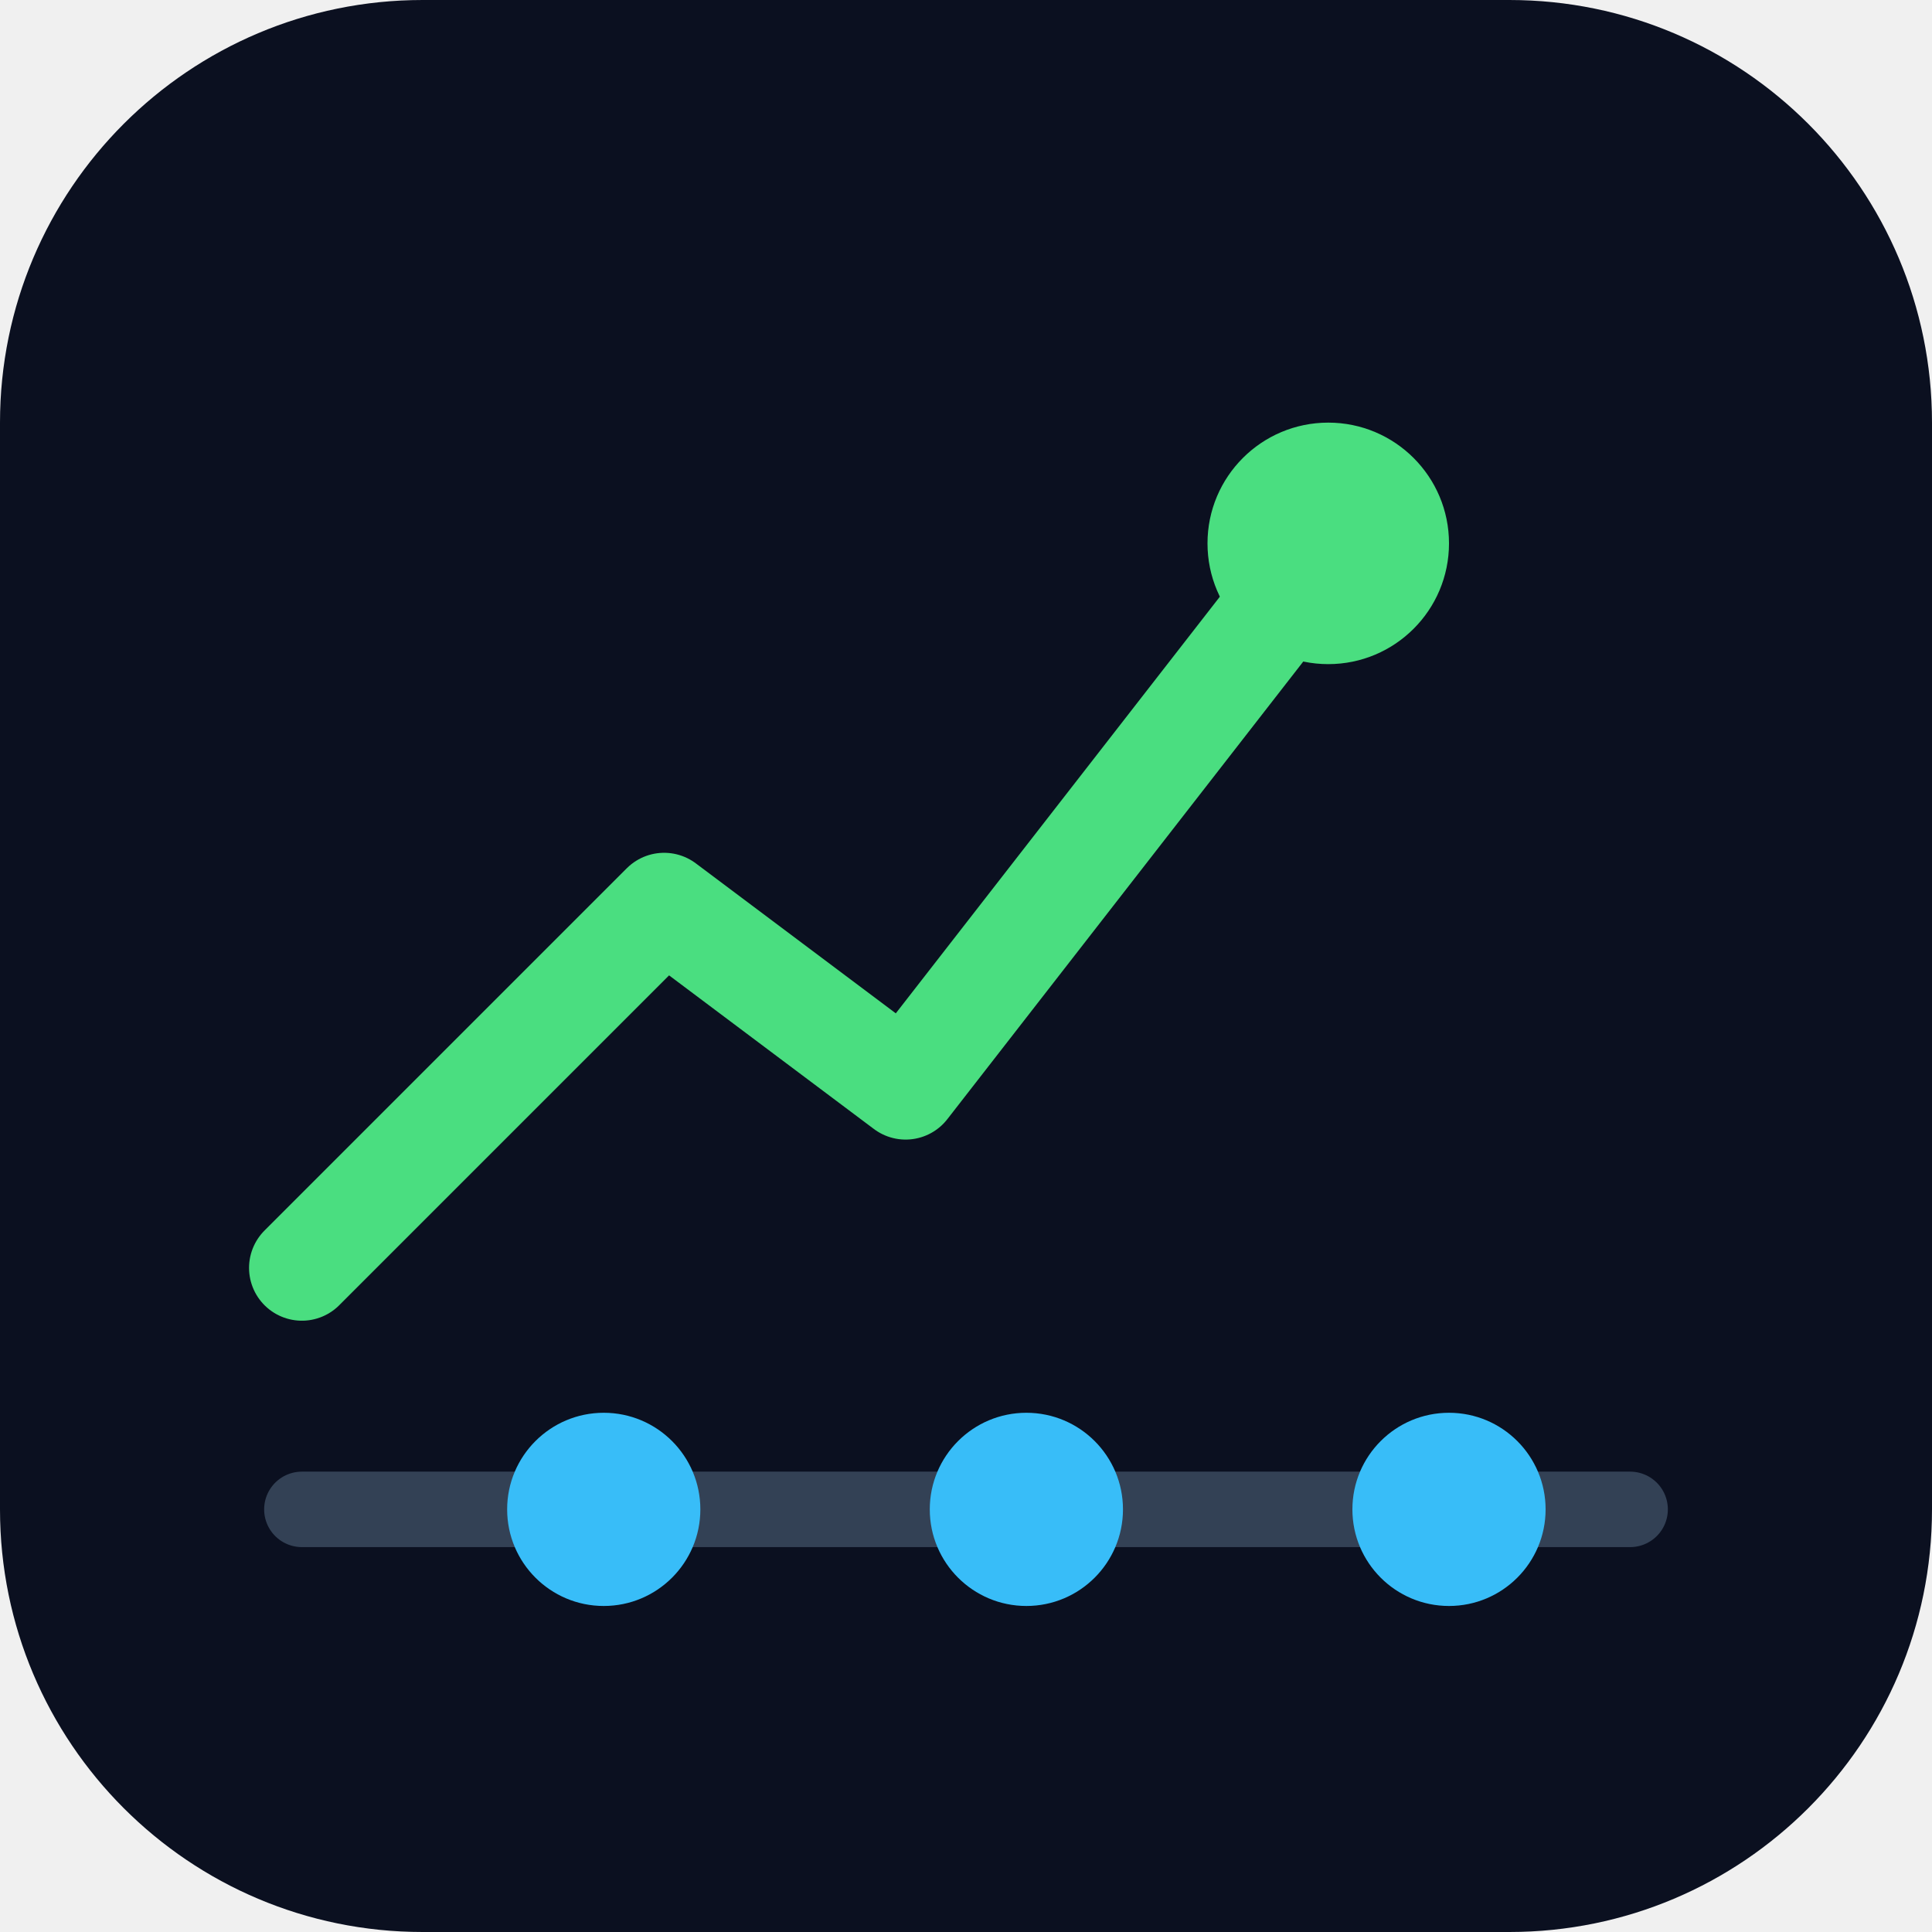
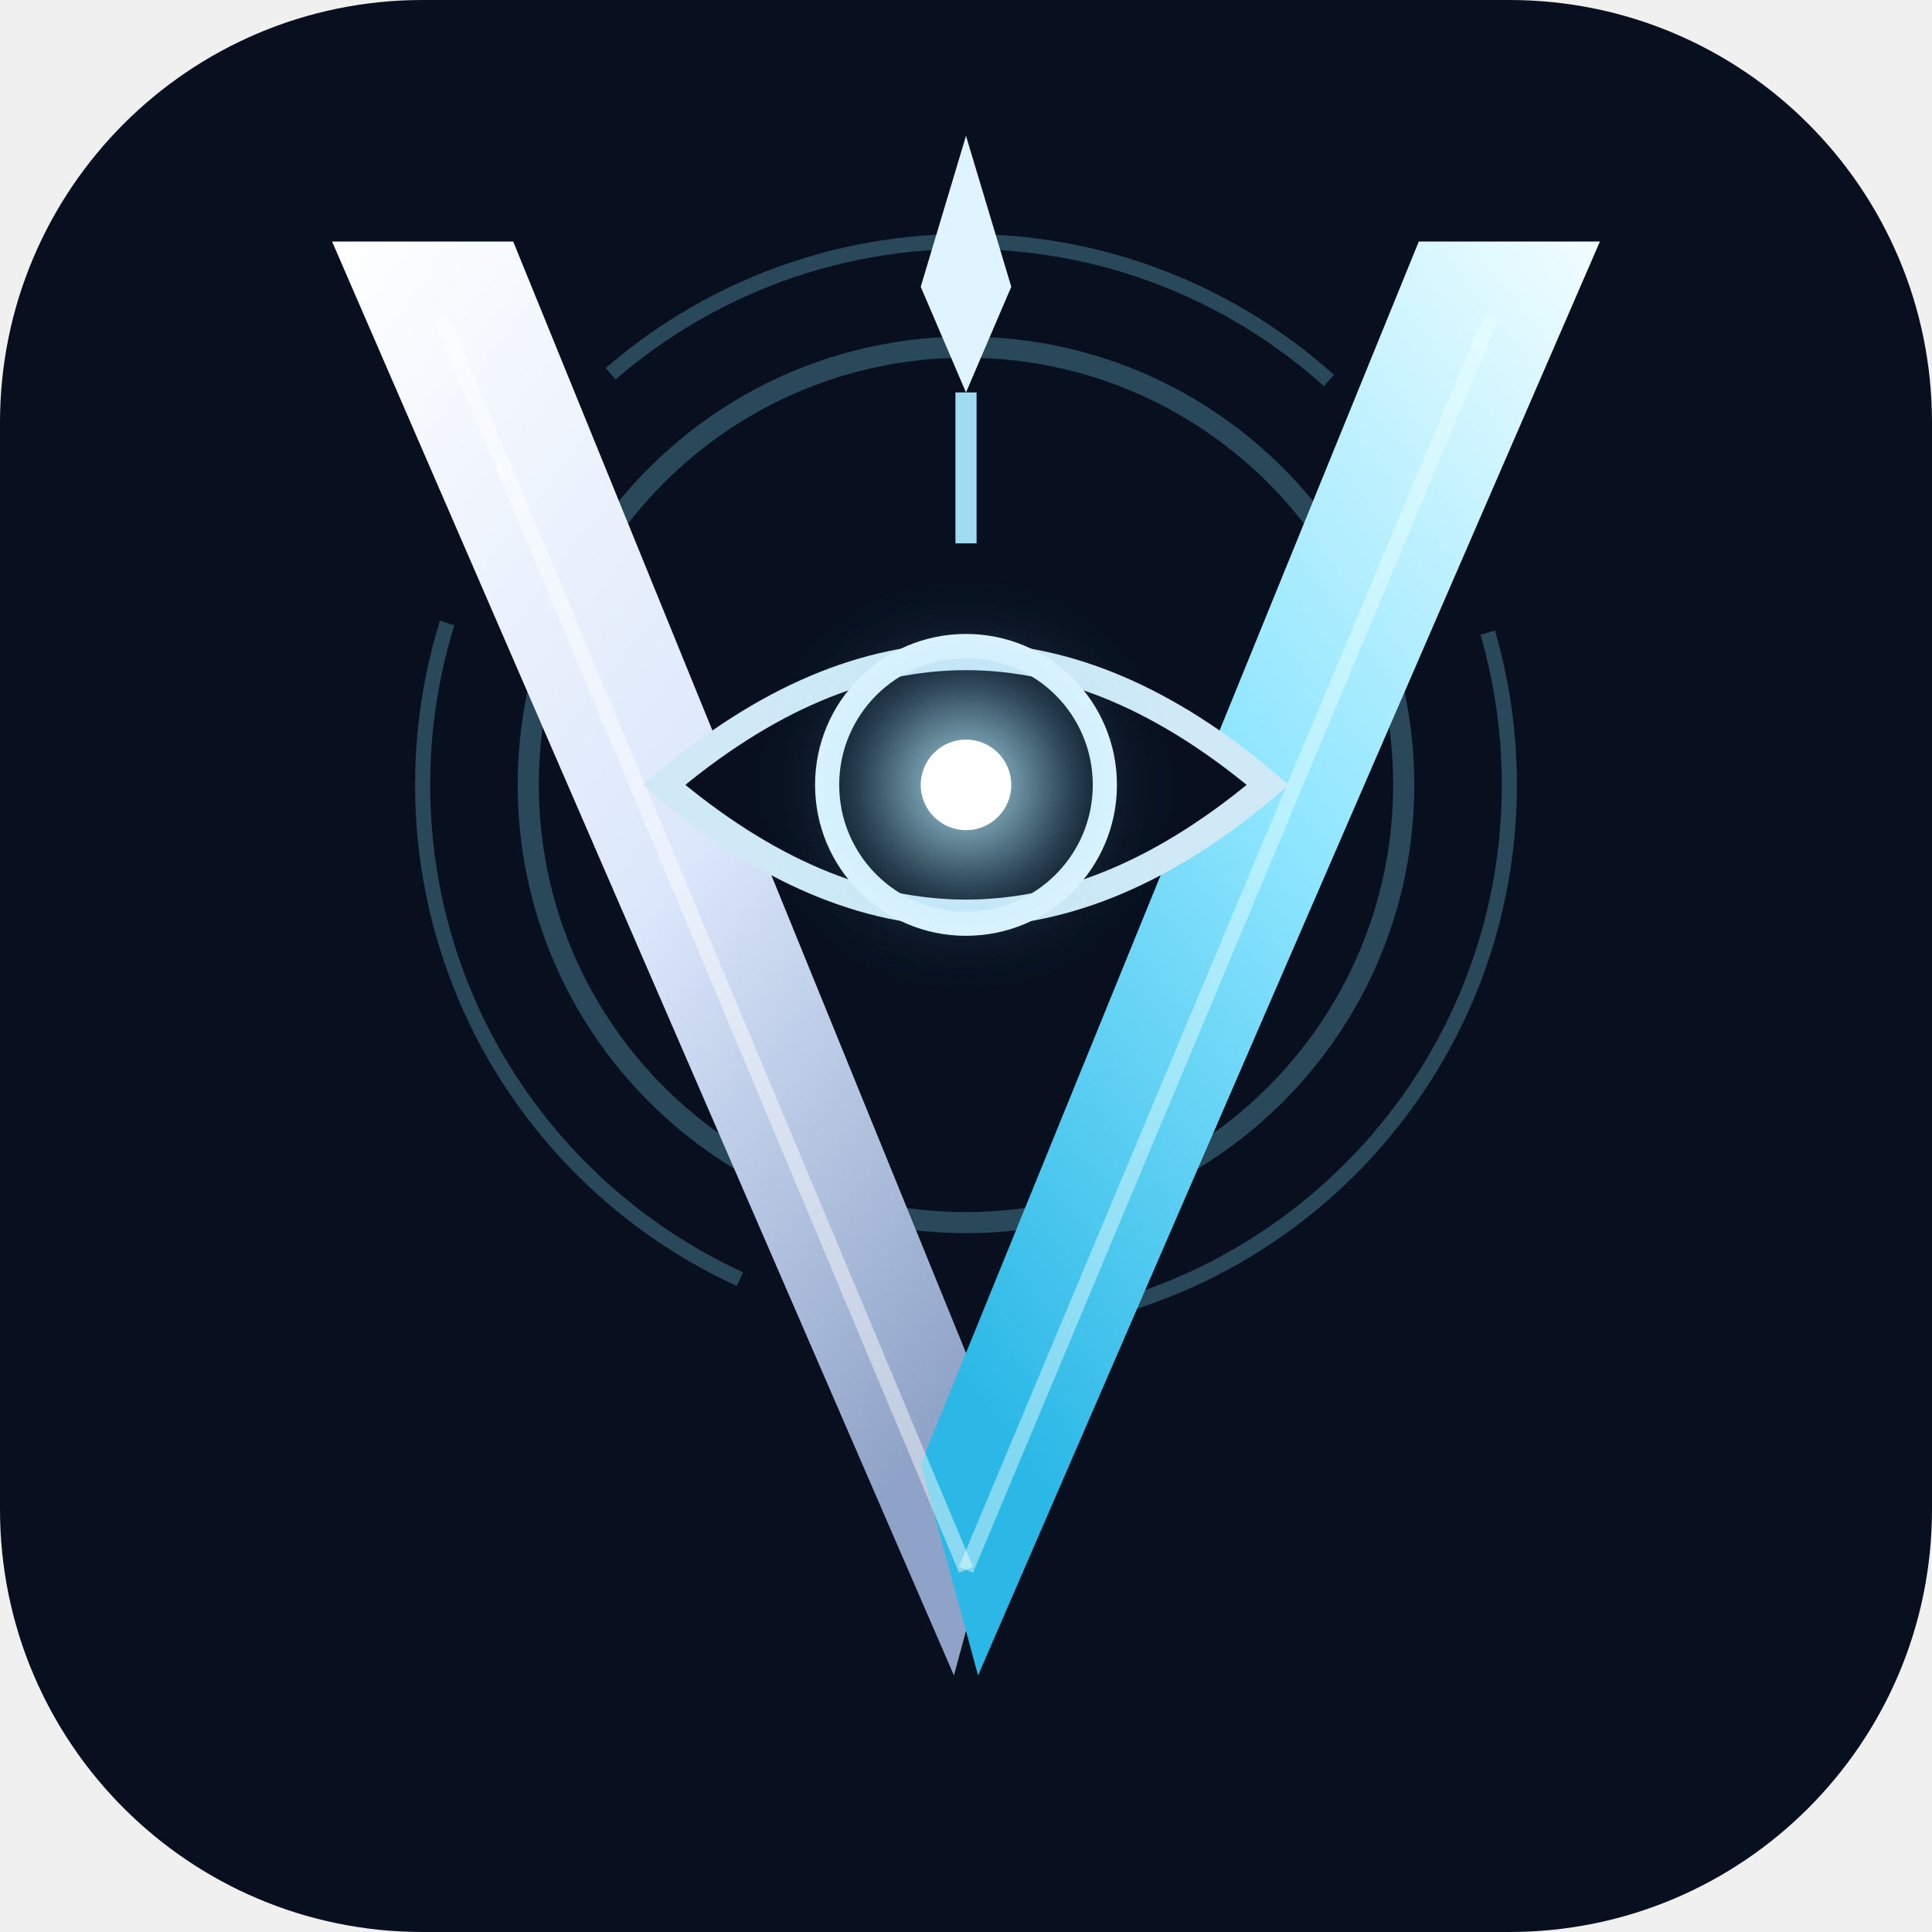
- <svg xmlns="http://www.w3.org/2000/svg" viewBox="0 0 64 64" width="64" height="64" role="img" aria-label="RH stock-pair oracle">
-   <rect width="64" height="64" rx="14" fill="#0B1020" />
-   <path d="M10 42 L22 30 L30 36 L44 18" fill="none" stroke="#4ADE80" stroke-width="3.5" stroke-linecap="round" stroke-linejoin="round" />
-   <circle cx="44" cy="18" r="4" fill="#4ADE80" />
-   <path d="M10 50 h44" stroke="#334155" stroke-width="2.5" stroke-linecap="round" />
-   <circle cx="20" cy="50" r="3.2" fill="#38BDF8" />
-   <circle cx="34" cy="50" r="3.2" fill="#38BDF8" />
-   <circle cx="48" cy="50" r="3.2" fill="#38BDF8" />
+ <svg xmlns="http://www.w3.org/2000/svg" viewBox="0 0 64 64" width="64" height="64" role="img" aria-label="Vates — RH stock-pair oracle">
+   <defs>
+     <linearGradient id="v-silver" x1="0" y1="0" x2=".6" y2="1">
+       <stop offset="0" stop-color="#ffffff" />
+       <stop offset=".55" stop-color="#dbe7fb" />
+       <stop offset="1" stop-color="#8fa3c8" />
+     </linearGradient>
+     <linearGradient id="v-cyan" x1="1" y1="0" x2=".4" y2="1">
+       <stop offset="0" stop-color="#f2fdff" />
+       <stop offset=".5" stop-color="#8fe6ff" />
+       <stop offset="1" stop-color="#2bb8e6" />
+     </linearGradient>
+     <radialGradient id="v-pupil">
+       <stop offset="0" stop-color="#ffffff" />
+       <stop offset=".35" stop-color="#bff2ff" />
+       <stop offset="1" stop-color="#2bb8e6" stop-opacity="0" />
+     </radialGradient>
+     <filter id="v-glow" x="-60%" y="-60%" width="220%" height="220%">
+       <feGaussianBlur stdDeviation="1.6" />
+     </filter>
+   </defs>
+   <rect width="64" height="64" rx="14" fill="#08101f" />
+   <g stroke="#7fd8f5" fill="none" opacity=".28">
+     <circle cx="32" cy="26" r="14.5" stroke-width=".7" />
+     <circle cx="32" cy="26" r="18" stroke-width=".5" stroke-dasharray="26 10" />
+   </g>
+   <path d="M11 8 h6 l16.5 40.5 -1.9 7z" fill="url(#v-silver)" />
+   <path d="M53 8 h-6 L30.5 48.5l1.9 7z" fill="url(#v-cyan)" />
+   <path d="M14.6 10.5 32 52" stroke="#ffffff" stroke-width=".5" opacity=".45" />
+   <path d="M49.4 10.5 32 52" stroke="#eaffff" stroke-width=".5" opacity=".45" />
+   <path d="M22 26q10-8.5 20 0-10 8.5-20 0z" fill="#08101f" stroke="#cfe9f7" stroke-width=".9" />
+   <circle cx="32" cy="26" r="4.6" fill="none" stroke="#dff4ff" stroke-width=".8" />
+   <circle cx="32" cy="26" r="4" fill="url(#v-pupil)" filter="url(#v-glow)" />
+   <circle cx="32" cy="26" r="1.5" fill="#ffffff" />
+   <path d="M32 4.5 33.5 9.5 32 13 30.5 9.5z" fill="#dff4ff" />
+   <path d="M32 13v5" stroke="#9fdcf2" stroke-width=".7" />
</svg>
